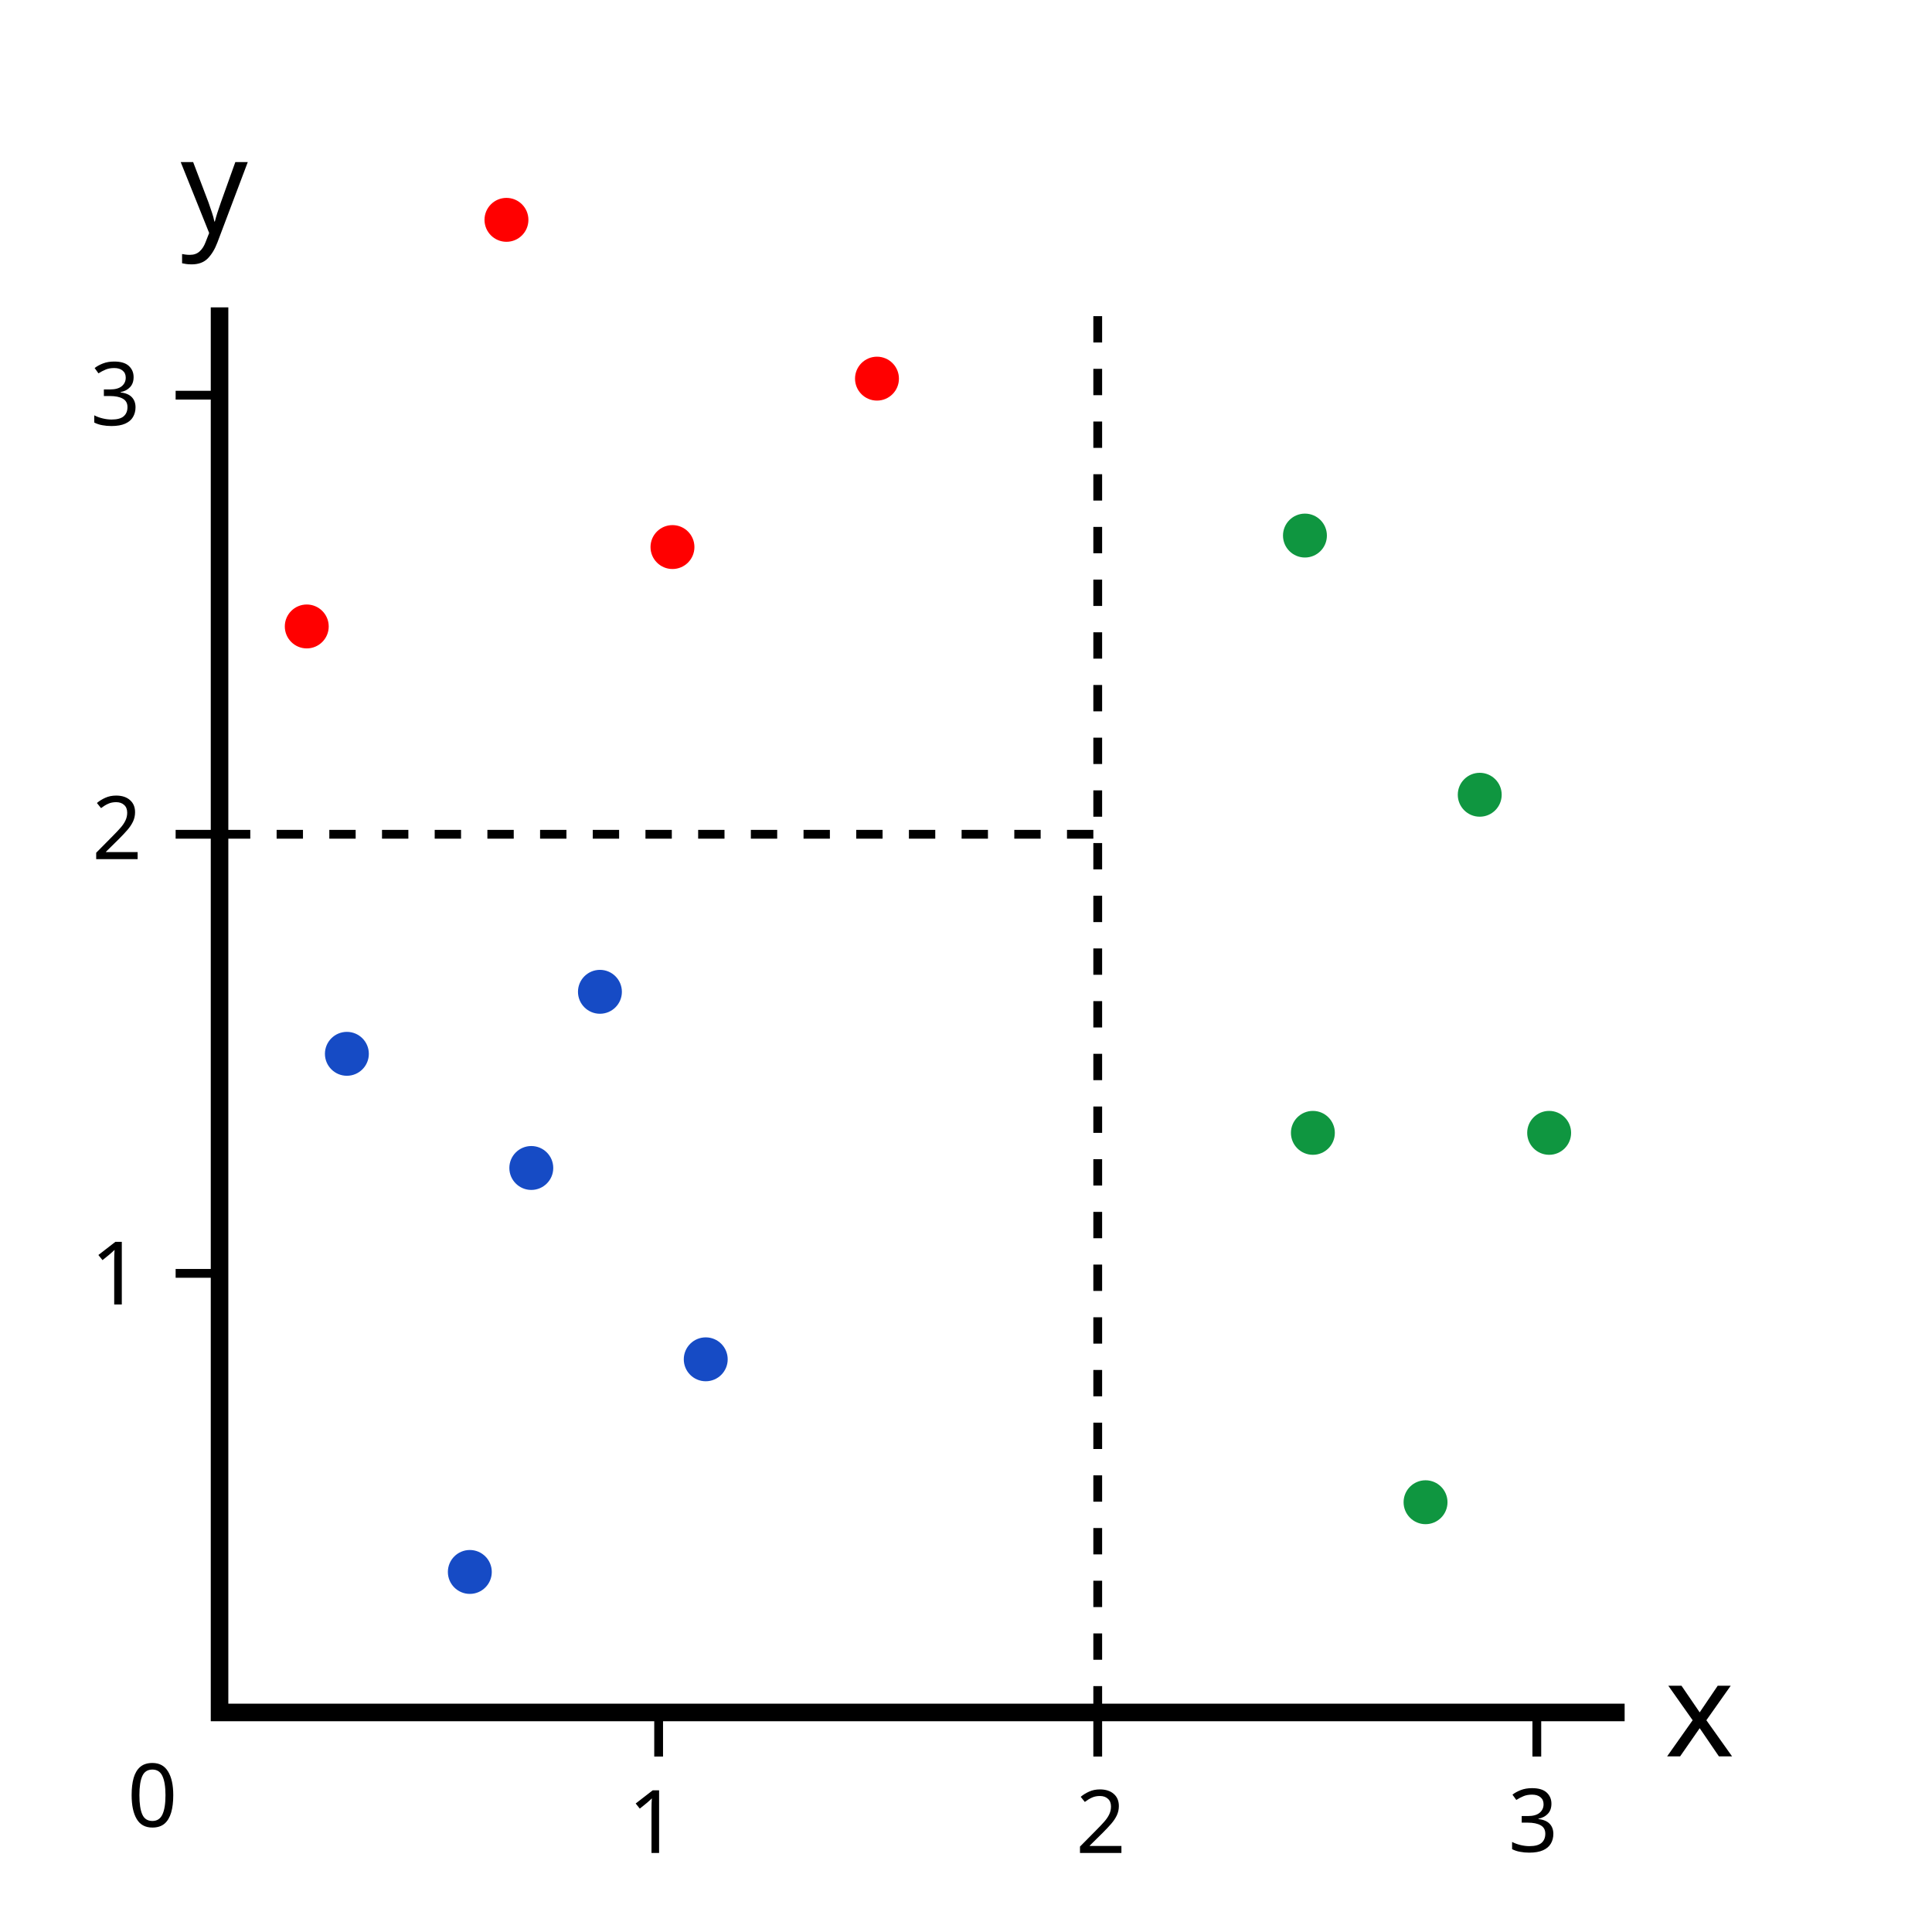
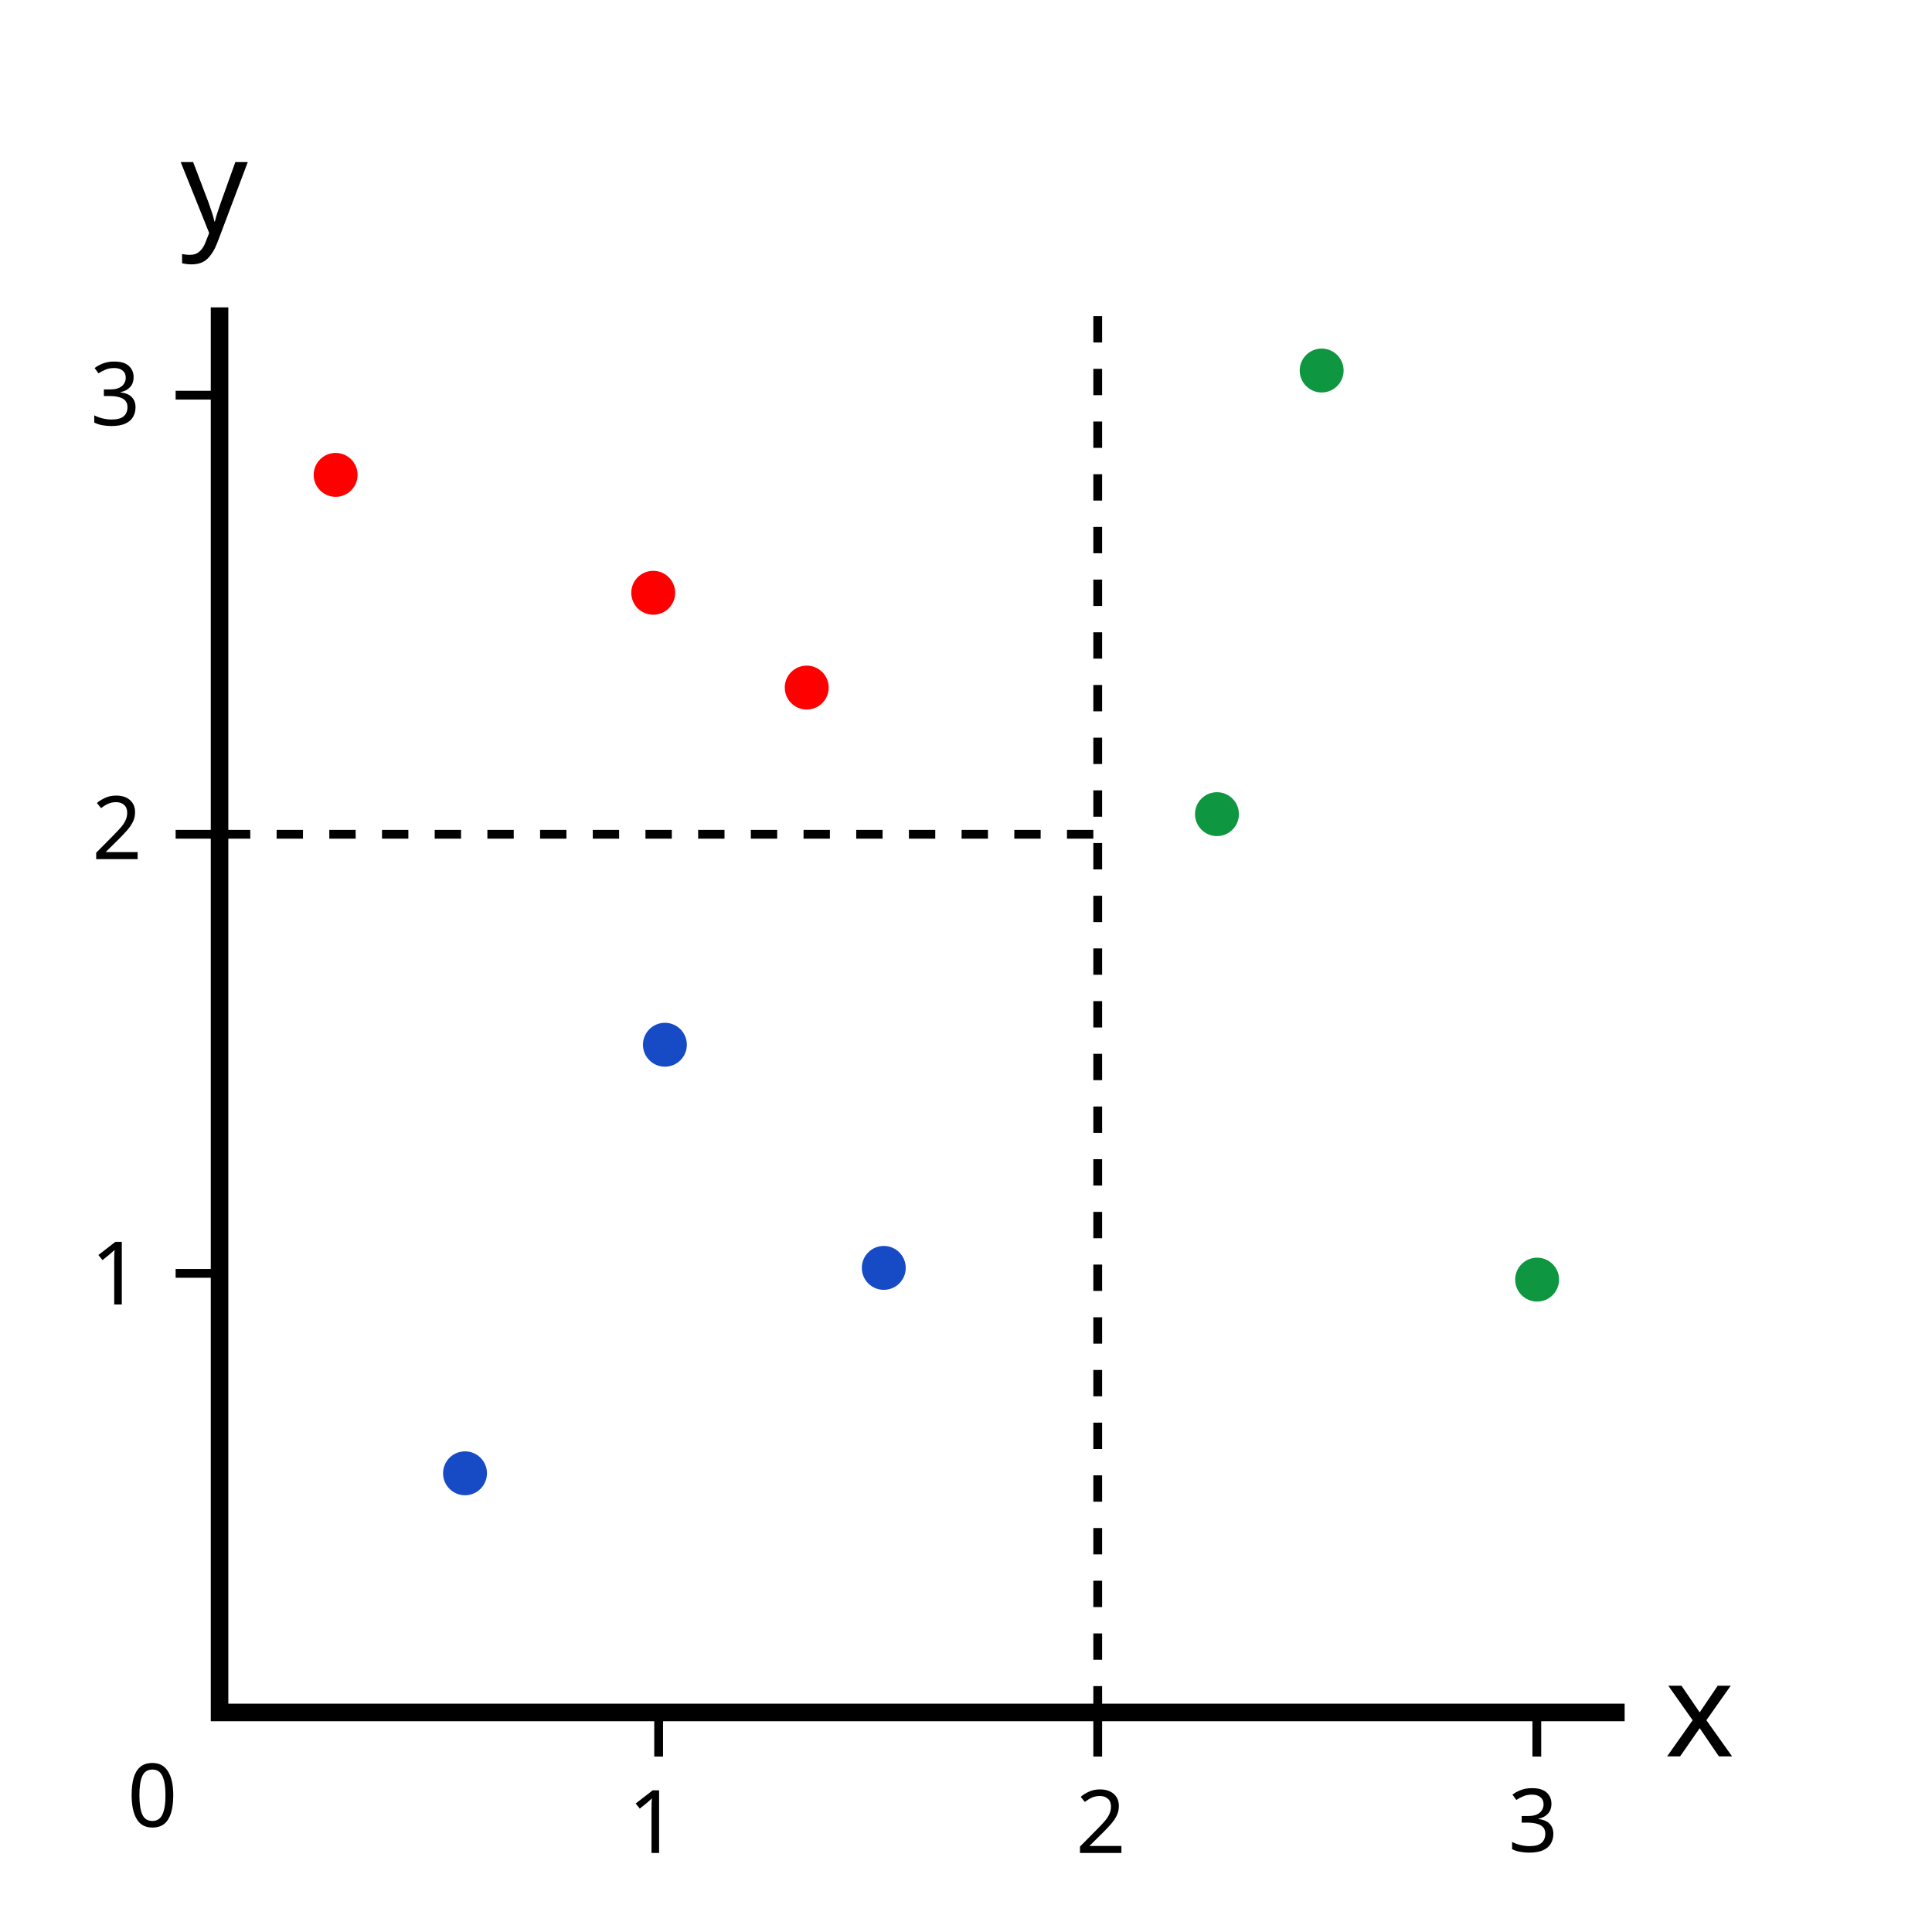
<svg xmlns="http://www.w3.org/2000/svg" id="svg2" height="330" width="330" version="1.1" viewBox="0 0 330 330">
  <defs id="defs57" />
+   <path style="fill:none;stroke:#000000;stroke-width:1.5;stroke-dasharray:4.5, 4.5" d="m 187.5,292.5 0,-240" id="path4170" />
+   <path id="path4848" d="m 186.75,142.5 -149.25,0" style="fill:none;stroke:#000000;stroke-width:1.5;stroke-dasharray:4.5, 4.5" />
  <path id="path4155" d="m 37.5,52.5 0,240 240,0" style="fill:none;stroke:#000000;stroke-width:3" />
  <text xml:space="preserve" x="284.352" y="300.002" font-size="40px" line-height="125%" style="font-size:30px;line-height:125%;font-family:sans-serif;letter-spacing:0px;word-spacing:0px;fill:#000000" id="text4157">
    <tspan style="font-size:22.5px" x="284.352" y="300.002" font-size="30px" id="tspan4159">x</tspan>
  </text>
  <text line-height="125%" x="30.852" y="39.752" font-size="40px" xml:space="preserve" style="font-size:30px;line-height:125%;font-family:sans-serif;letter-spacing:0px;word-spacing:0px;fill:#000000" id="text4161">
    <tspan style="font-size:22.5px" x="30.852" y="39.752" font-size="30px" id="tspan4163">y</tspan>
  </text>
-   <circle style="fill:#164bc5" r="3.75" cx="102.473" cy="169.408" id="path4165" />
+   <circle style="fill:#164bc5" r="3.75" cx="113.569" cy="178.449" id="path4165" />
  <path style="fill:none;stroke:#000000;stroke-width:1.5" d="m 112.5,300.03 0,-7.5" id="path4167" />
  <path style="fill:none;stroke:#000000;stroke-width:1.5" d="m 187.5,300.03 0,-7.5" id="path4169" />
  <path style="fill:none;stroke:#000000;stroke-width:1.5" d="m 262.5,300.03 0,-7.5" id="path4171" />
  <text xml:space="preserve" x="21.75" y="312.002" line-height="125%" style="font-size:9px;line-height:125%;font-family:sans-serif;letter-spacing:0px;word-spacing:0px;fill:#000000" id="text4173">
    <tspan style="font-size:15px" x="21.75" y="312.002" font-size="20px" id="tspan4175">0</tspan>
  </text>
  <text line-height="125%" x="107.25" y="316.502" xml:space="preserve" style="font-size:9px;line-height:125%;font-family:sans-serif;letter-spacing:0px;word-spacing:0px;fill:#000000" id="text4177">
    <tspan style="font-size:15px" x="107.25" y="316.502" font-size="20px" id="tspan4179">1</tspan>
  </text>
  <text xml:space="preserve" x="183.75" y="316.502" line-height="125%" style="font-size:9px;line-height:125%;font-family:sans-serif;letter-spacing:0px;word-spacing:0px;fill:#000000" id="text4181">
    <tspan style="font-size:15px" x="183.75" y="316.502" font-size="20px" id="tspan4183">2</tspan>
  </text>
-   <text line-height="125%" x="257.607" y="316.289" xml:space="preserve" style="font-size:9px;line-height:125%;font-family:sans-serif;letter-spacing:0px;word-spacing:0px;fill:#000000" id="text4185">
-     <tspan style="font-size:15px" x="257.607" y="316.289" font-size="20px" id="tspan4187">3</tspan>
+   <text line-height="125%" x="257.607" y="316.29" xml:space="preserve" style="font-size:9px;line-height:125%;font-family:sans-serif;letter-spacing:0px;word-spacing:0px;fill:#000000" id="text4185">
+     <tspan style="font-size:15px" x="257.607" y="316.29" font-size="20px" id="tspan4187">3</tspan>
  </text>
  <path style="fill:none;stroke:#000000;stroke-width:1.5" d="m 30,67.5 7.5,0" id="path4189" />
  <path style="fill:none;stroke:#000000;stroke-width:1.5" d="m 30,142.5 7.5,0" id="path4191" />
  <path style="fill:none;stroke:#000000;stroke-width:1.5" d="m 30,217.5 7.5,0" id="path4193" />
  <text xml:space="preserve" x="15.475" y="222.817" line-height="125%" style="font-size:9px;line-height:125%;font-family:sans-serif;letter-spacing:0px;word-spacing:0px;fill:#000000" id="text4227">
    <tspan style="font-size:15px" x="15.475" y="222.817" font-size="20px" id="tspan4229">1</tspan>
  </text>
  <text line-height="125%" x="15.71" y="146.749" xml:space="preserve" style="font-size:9px;line-height:125%;font-family:sans-serif;letter-spacing:0px;word-spacing:0px;fill:#000000" id="text4231">
    <tspan style="font-size:15px" x="15.71" y="146.749" font-size="20px" id="tspan4233">2</tspan>
  </text>
-   <text xml:space="preserve" x="15.431" y="72.613" line-height="125%" style="font-size:9px;line-height:125%;font-family:sans-serif;letter-spacing:0px;word-spacing:0px;fill:#000000" id="text4235">
-     <tspan style="font-size:15px" x="15.431" y="72.613" font-size="20px" id="tspan4237">3</tspan>
+   <text xml:space="preserve" x="15.431" y="72.614" line-height="125%" style="font-size:9px;line-height:125%;font-family:sans-serif;letter-spacing:0px;word-spacing:0px;fill:#000000" id="text4235">
+     <tspan style="font-size:15px" x="15.431" y="72.614" font-size="20px" id="tspan4237">3</tspan>
  </text>
-   <circle style="fill:#164bc5" r="3.75" cy="180" cx="59.25" id="circle4269" />
-   <circle style="fill:#164bc5" r="3.75" cx="90.75" cy="199.5" id="circle4271" />
-   <circle style="fill:#164bc5" r="3.75" cy="232.181" cx="120.545" id="circle4273" />
-   <circle style="fill:#0f9640" r="3.75" cx="264.606" cy="193.5" id="circle4275" />
-   <circle style="fill:#0f9640" r="3.75" cy="193.5" cx="224.25" id="circle4279" />
-   <circle style="fill:#0f9640" r="3.75" cy="135.75" cx="252.75" id="circle4281" />
-   <circle style="fill:#0f9640" r="3.75" cx="222.894" cy="91.479" id="circle4283" />
-   <circle style="fill:#0f9640" r="3.75" cy="256.592" cx="243.493" id="circle4285" />
-   <circle id="circle4287" cy="268.5" cx="80.25" r="3.75" style="fill:#164bc5" />
-   <circle id="circle4307" cx="52.397" cy="107.003" r="3.75" style="fill:#ff0000;fill-opacity:1" />
-   <circle style="fill:#ff0000;fill-opacity:1" r="3.75" cy="37.551" cx="86.507" id="circle4311" />
-   <circle id="circle4313" cx="114.863" cy="93.442" r="3.75" style="fill:#ff0000;fill-opacity:1" />
-   <circle style="fill:#ff0000;fill-opacity:1" r="3.75" cy="64.675" cx="149.795" id="circle4315" />
-   <path style="fill:none;stroke:#000000;stroke-width:1.5;stroke-dasharray:4.5, 4.5" d="m 187.5,292.5 0,-240" id="path4170" />
-   <path id="path4848" d="m 186.75,142.5 -149.25,0" style="fill:none;stroke:#000000;stroke-width:1.5;stroke-dasharray:4.5, 4.5" />
+   <circle style="fill:#164bc5" r="3.75" cy="216.565" cx="150.956" id="circle4273" />
+   <circle style="fill:#0f9640" r="3.75" cx="262.551" cy="218.569" id="circle4275" />
+   <circle style="fill:#0f9640" r="3.75" cy="139.062" cx="207.866" id="circle4279" />
+   <circle style="fill:#0f9640" r="3.75" cx="225.75" cy="63.288" id="circle4283" />
+   <circle id="circle4287" cy="251.651" cx="79.428" r="3.75" style="fill:#164bc5" />
+   <circle id="circle4307" cx="57.329" cy="81.113" r="3.75" style="fill:#ff0000;fill-opacity:1" />
+   <circle id="circle4313" cx="111.575" cy="101.25" r="3.75" style="fill:#ff0000;fill-opacity:1" />
+   <circle style="fill:#ff0000;fill-opacity:1" r="3.75" cy="117.442" cx="137.795" id="circle4315" />
</svg>
